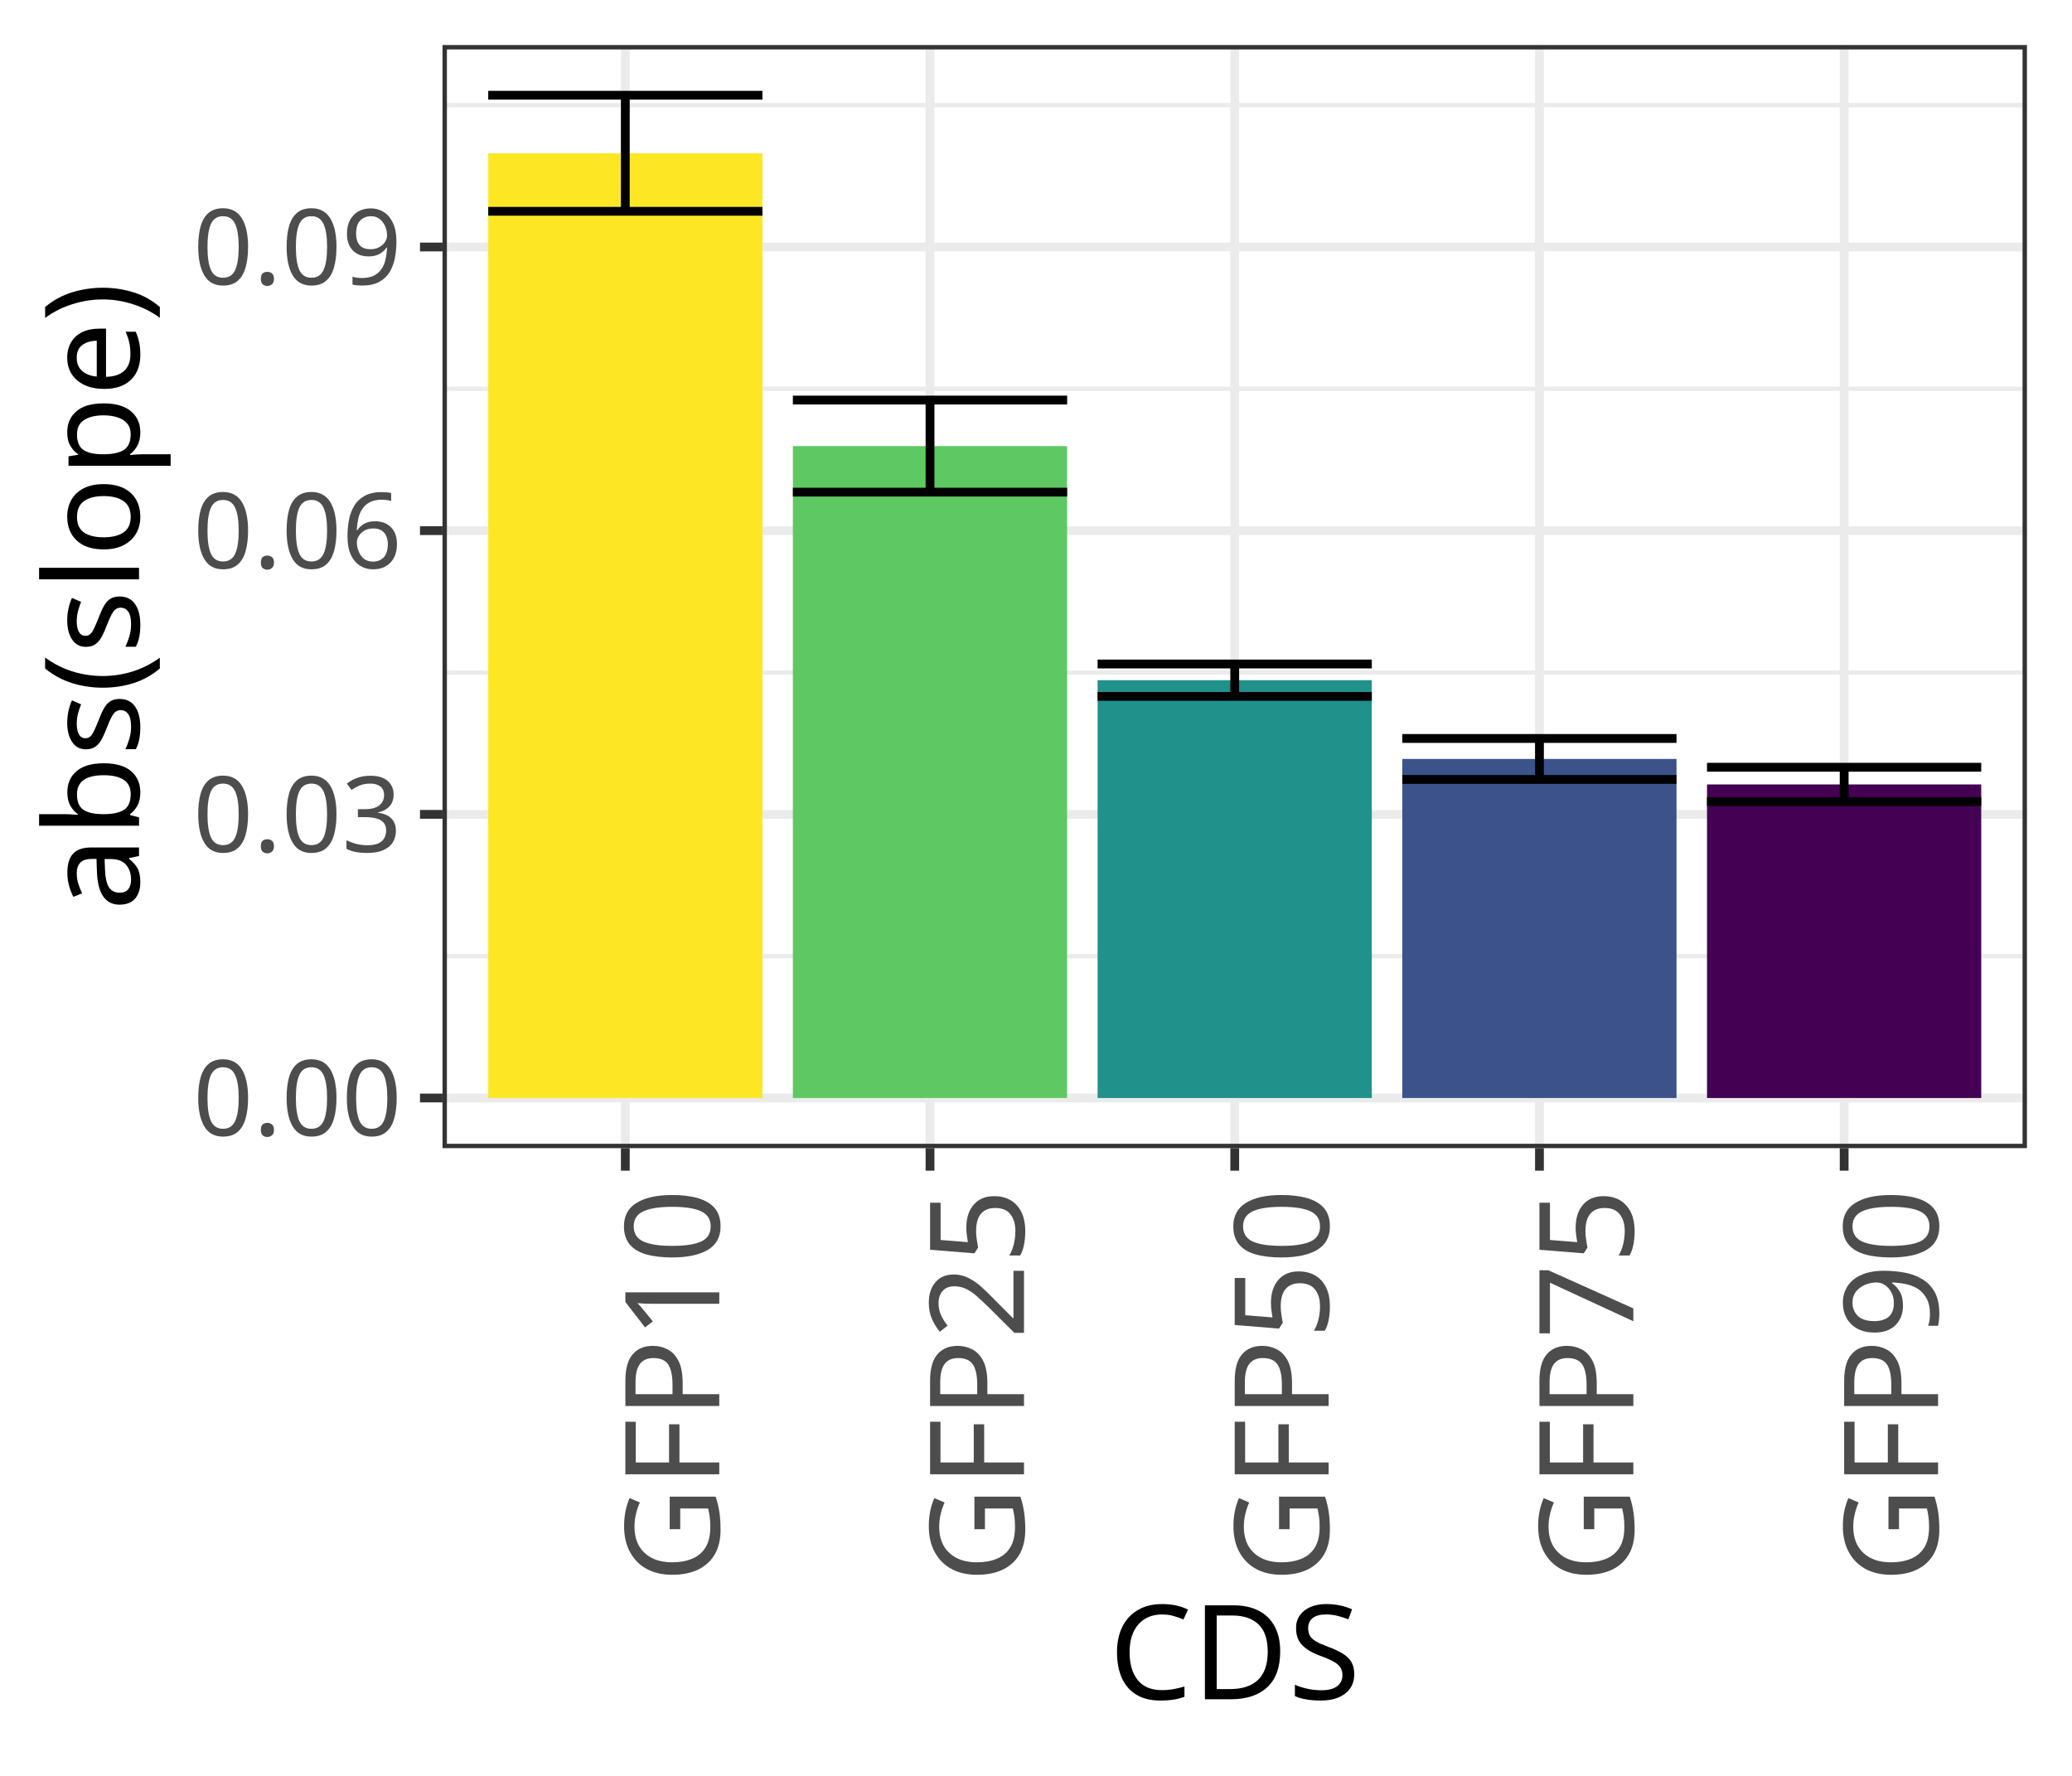
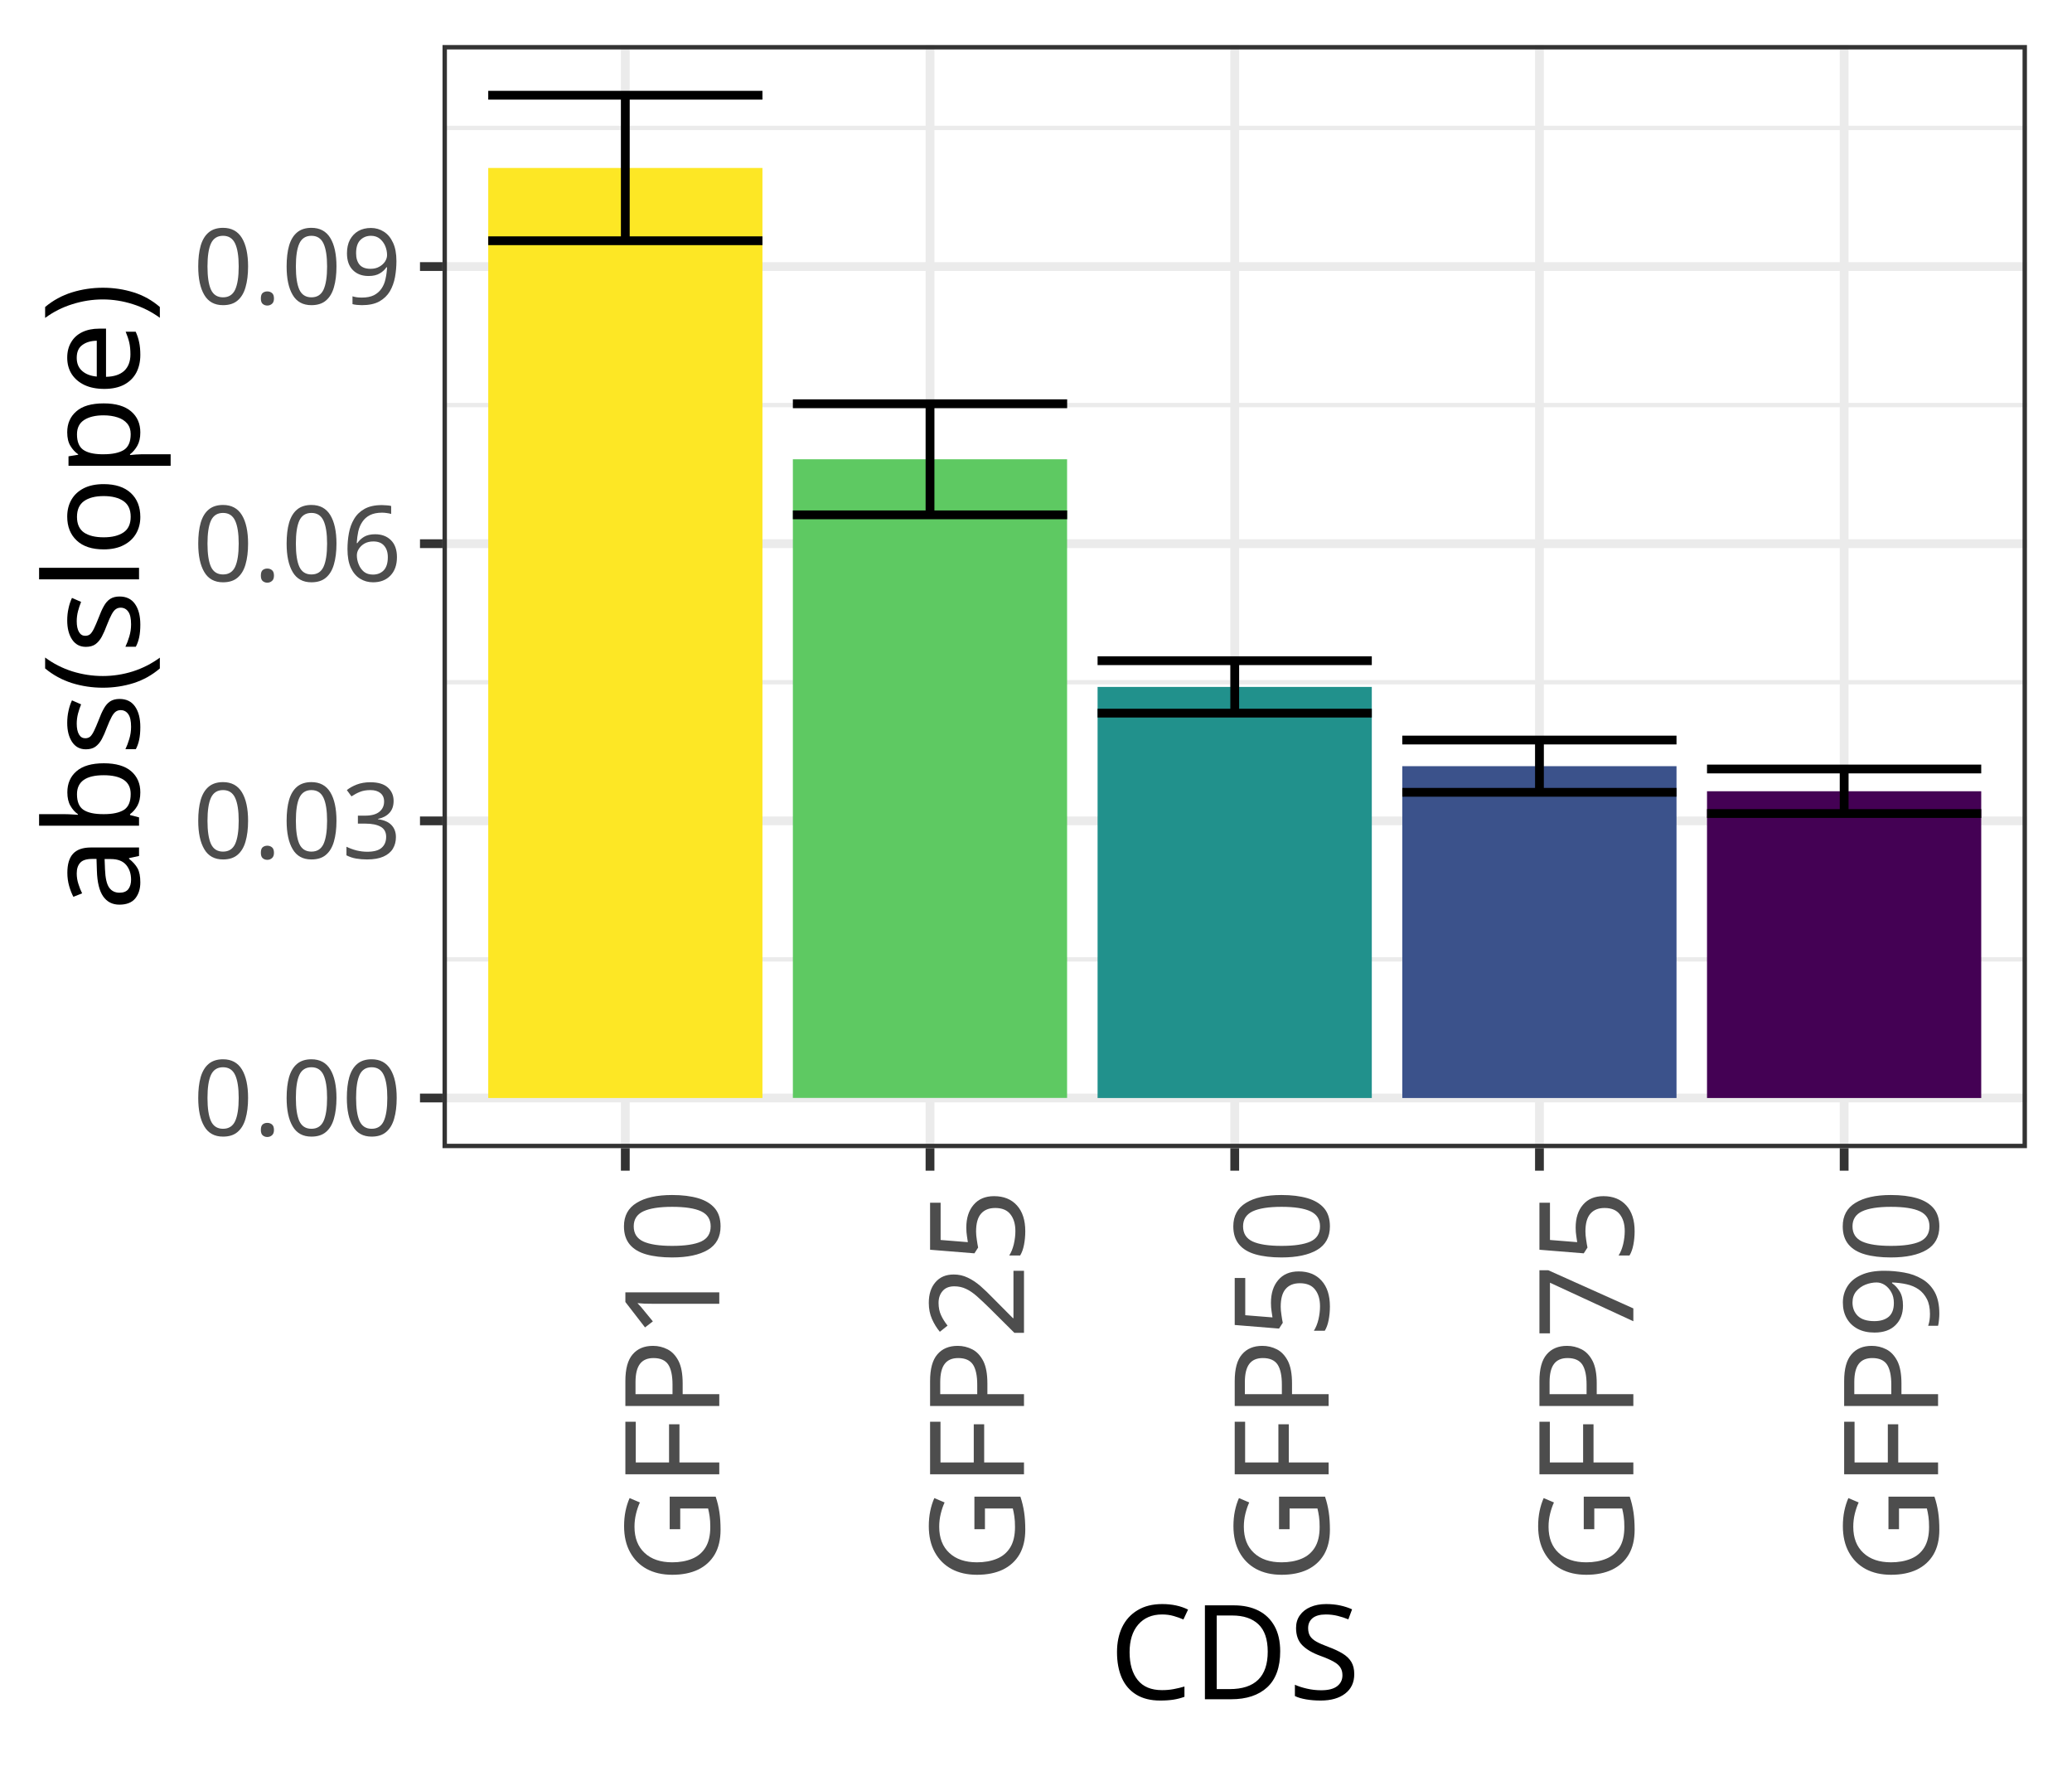
<svg xmlns="http://www.w3.org/2000/svg" class="svglite" width="252.00pt" height="216.00pt" viewBox="0 0 252.00 216.00">
  <defs>
    <style type="text/css">
    .svglite line, .svglite polyline, .svglite polygon, .svglite path, .svglite rect, .svglite circle {
      fill: none;
      stroke: #000000;
      stroke-linecap: round;
      stroke-linejoin: round;
      stroke-miterlimit: 10.00;
    }
    .svglite text {
      white-space: pre;
    }
  </style>
  </defs>
  <rect width="100%" height="100%" style="stroke: none; fill: #FFFFFF;" />
  <defs>
    <clipPath id="cpMC4wMHwyNTIuMDB8MC4wMHwyMTYuMDA=">
      <rect x="0.00" y="0.00" width="252.00" height="216.00" />
    </clipPath>
  </defs>
  <g clip-path="url(#cpMC4wMHwyNTIuMDB8MC4wMHwyMTYuMDA=)">
    <rect x="0.00" y="0.00" width="252.00" height="216.00" style="stroke-width: 1.07; stroke: #FFFFFF; fill: #FFFFFF;" />
  </g>
  <defs>
    <clipPath id="cpNTMuODJ8MjQ2LjUyfDUuNDh8MTM5LjY1">
      <rect x="53.82" y="5.48" width="192.70" height="134.17" />
    </clipPath>
  </defs>
  <g clip-path="url(#cpNTMuODJ8MjQ2LjUyfDUuNDh8MTM5LjY1)">
    <rect x="53.82" y="5.48" width="192.70" height="134.17" style="stroke-width: 1.07; stroke: none; fill: #FFFFFF;" />
-     <polyline points="53.82,116.30 246.52,116.30 " style="stroke-width: 0.53; stroke: #EBEBEB; stroke-linecap: butt;" />
-     <polyline points="53.82,81.80 246.52,81.80 " style="stroke-width: 0.53; stroke: #EBEBEB; stroke-linecap: butt;" />
-     <polyline points="53.82,47.29 246.52,47.29 " style="stroke-width: 0.53; stroke: #EBEBEB; stroke-linecap: butt;" />
-     <polyline points="53.82,12.79 246.52,12.79 " style="stroke-width: 0.53; stroke: #EBEBEB; stroke-linecap: butt;" />
+     <polyline points="53.82,116.69 246.52,116.69 " style="stroke-width: 0.53; stroke: #EBEBEB; stroke-linecap: butt;" />
+     <polyline points="53.82,82.98 246.52,82.98 " style="stroke-width: 0.53; stroke: #EBEBEB; stroke-linecap: butt;" />
+     <polyline points="53.82,49.27 246.52,49.27 " style="stroke-width: 0.53; stroke: #EBEBEB; stroke-linecap: butt;" />
+     <polyline points="53.82,15.56 246.52,15.56 " style="stroke-width: 0.53; stroke: #EBEBEB; stroke-linecap: butt;" />
    <polyline points="53.82,133.55 246.52,133.55 " style="stroke-width: 1.07; stroke: #EBEBEB; stroke-linecap: butt;" />
-     <polyline points="53.82,99.05 246.52,99.05 " style="stroke-width: 1.07; stroke: #EBEBEB; stroke-linecap: butt;" />
-     <polyline points="53.82,64.54 246.52,64.54 " style="stroke-width: 1.07; stroke: #EBEBEB; stroke-linecap: butt;" />
-     <polyline points="53.82,30.04 246.52,30.04 " style="stroke-width: 1.07; stroke: #EBEBEB; stroke-linecap: butt;" />
+     <polyline points="53.82,99.84 246.52,99.84 " style="stroke-width: 1.07; stroke: #EBEBEB; stroke-linecap: butt;" />
+     <polyline points="53.82,66.13 246.52,66.13 " style="stroke-width: 1.07; stroke: #EBEBEB; stroke-linecap: butt;" />
+     <polyline points="53.82,32.42 246.52,32.42 " style="stroke-width: 1.07; stroke: #EBEBEB; stroke-linecap: butt;" />
    <polyline points="76.05,139.65 76.05,5.48 " style="stroke-width: 1.07; stroke: #EBEBEB; stroke-linecap: butt;" />
    <polyline points="113.11,139.65 113.11,5.48 " style="stroke-width: 1.07; stroke: #EBEBEB; stroke-linecap: butt;" />
    <polyline points="150.17,139.65 150.17,5.48 " style="stroke-width: 1.07; stroke: #EBEBEB; stroke-linecap: butt;" />
    <polyline points="187.23,139.65 187.23,5.48 " style="stroke-width: 1.07; stroke: #EBEBEB; stroke-linecap: butt;" />
    <polyline points="224.29,139.65 224.29,5.48 " style="stroke-width: 1.07; stroke: #EBEBEB; stroke-linecap: butt;" />
-     <rect x="59.38" y="18.64" width="33.35" height="114.91" style="stroke-width: 1.07; stroke: none; stroke-linecap: butt; stroke-linejoin: miter; fill: #FDE725;" />
-     <rect x="96.43" y="54.26" width="33.35" height="79.29" style="stroke-width: 1.07; stroke: none; stroke-linecap: butt; stroke-linejoin: miter; fill: #5EC962;" />
-     <rect x="133.49" y="82.73" width="33.35" height="50.82" style="stroke-width: 1.07; stroke: none; stroke-linecap: butt; stroke-linejoin: miter; fill: #21918C;" />
-     <rect x="170.55" y="92.31" width="33.35" height="41.24" style="stroke-width: 1.07; stroke: none; stroke-linecap: butt; stroke-linejoin: miter; fill: #3B528B;" />
-     <rect x="207.61" y="95.41" width="33.35" height="38.14" style="stroke-width: 1.07; stroke: none; stroke-linecap: butt; stroke-linejoin: miter; fill: #440154;" />
+     <rect x="59.38" y="20.43" width="33.35" height="113.12" style="stroke-width: 1.07; stroke: none; stroke-linecap: butt; stroke-linejoin: miter; fill: #FDE725;" />
+     <rect x="96.43" y="55.86" width="33.35" height="77.68" style="stroke-width: 1.07; stroke: none; stroke-linecap: butt; stroke-linejoin: miter; fill: #5EC962;" />
+     <rect x="133.49" y="83.55" width="33.35" height="50.00" style="stroke-width: 1.07; stroke: none; stroke-linecap: butt; stroke-linejoin: miter; fill: #21918C;" />
+     <rect x="170.55" y="93.19" width="33.35" height="40.36" style="stroke-width: 1.07; stroke: none; stroke-linecap: butt; stroke-linejoin: miter; fill: #3B528B;" />
+     <rect x="207.61" y="96.24" width="33.35" height="37.31" style="stroke-width: 1.07; stroke: none; stroke-linecap: butt; stroke-linejoin: miter; fill: #440154;" />
    <polyline points="59.38,11.58 92.73,11.58 " style="stroke-width: 1.07; stroke-linecap: butt;" />
-     <polyline points="76.05,11.58 76.05,25.70 " style="stroke-width: 1.07; stroke-linecap: butt;" />
-     <polyline points="59.38,25.70 92.73,25.70 " style="stroke-width: 1.07; stroke-linecap: butt;" />
-     <polyline points="96.43,48.66 129.79,48.66 " style="stroke-width: 1.07; stroke-linecap: butt;" />
-     <polyline points="113.11,48.66 113.11,59.86 " style="stroke-width: 1.07; stroke-linecap: butt;" />
-     <polyline points="96.43,59.86 129.79,59.86 " style="stroke-width: 1.07; stroke-linecap: butt;" />
-     <polyline points="133.49,80.76 166.84,80.76 " style="stroke-width: 1.07; stroke-linecap: butt;" />
-     <polyline points="150.17,80.76 150.17,84.70 " style="stroke-width: 1.07; stroke-linecap: butt;" />
-     <polyline points="133.49,84.70 166.84,84.70 " style="stroke-width: 1.07; stroke-linecap: butt;" />
-     <polyline points="170.55,89.82 203.90,89.82 " style="stroke-width: 1.07; stroke-linecap: butt;" />
-     <polyline points="187.23,89.82 187.23,94.80 " style="stroke-width: 1.07; stroke-linecap: butt;" />
-     <polyline points="170.55,94.80 203.90,94.80 " style="stroke-width: 1.07; stroke-linecap: butt;" />
-     <polyline points="207.61,93.32 240.96,93.32 " style="stroke-width: 1.07; stroke-linecap: butt;" />
-     <polyline points="224.29,93.32 224.29,97.50 " style="stroke-width: 1.07; stroke-linecap: butt;" />
-     <polyline points="207.61,97.50 240.96,97.50 " style="stroke-width: 1.07; stroke-linecap: butt;" />
+     <polyline points="76.05,11.58 76.05,29.28 " style="stroke-width: 1.07; stroke-linecap: butt;" />
+     <polyline points="59.38,29.28 92.73,29.28 " style="stroke-width: 1.07; stroke-linecap: butt;" />
+     <polyline points="96.43,49.11 129.79,49.11 " style="stroke-width: 1.07; stroke-linecap: butt;" />
+     <polyline points="113.11,49.11 113.11,62.62 " style="stroke-width: 1.07; stroke-linecap: butt;" />
+     <polyline points="96.43,62.62 129.79,62.62 " style="stroke-width: 1.07; stroke-linecap: butt;" />
+     <polyline points="133.49,80.36 166.84,80.36 " style="stroke-width: 1.07; stroke-linecap: butt;" />
+     <polyline points="150.17,80.36 150.17,86.74 " style="stroke-width: 1.07; stroke-linecap: butt;" />
+     <polyline points="133.49,86.74 166.84,86.74 " style="stroke-width: 1.07; stroke-linecap: butt;" />
+     <polyline points="170.55,90.01 203.90,90.01 " style="stroke-width: 1.07; stroke-linecap: butt;" />
+     <polyline points="187.23,90.01 187.23,96.37 " style="stroke-width: 1.07; stroke-linecap: butt;" />
+     <polyline points="170.55,96.37 203.90,96.37 " style="stroke-width: 1.07; stroke-linecap: butt;" />
+     <polyline points="207.61,93.53 240.96,93.53 " style="stroke-width: 1.07; stroke-linecap: butt;" />
+     <polyline points="224.29,93.53 224.29,98.95 " style="stroke-width: 1.07; stroke-linecap: butt;" />
+     <polyline points="207.61,98.95 240.96,98.95 " style="stroke-width: 1.07; stroke-linecap: butt;" />
    <rect x="53.82" y="5.48" width="192.70" height="134.17" style="stroke-width: 1.07; stroke: #333333;" />
  </g>
  <g clip-path="url(#cpMC4wMHwyNTIuMDB8MC4wMHwyMTYuMDA=)">
    <text x="48.88" y="138.12" text-anchor="end" style="font-size: 12.80px;fill: #4D4D4D; font-family: &quot;Noto Sans&quot;;" textLength="25.39px" lengthAdjust="spacingAndGlyphs">0.00</text>
-     <text x="48.88" y="103.62" text-anchor="end" style="font-size: 12.80px;fill: #4D4D4D; font-family: &quot;Noto Sans&quot;;" textLength="25.39px" lengthAdjust="spacingAndGlyphs">0.03</text>
-     <text x="48.88" y="69.12" text-anchor="end" style="font-size: 12.80px;fill: #4D4D4D; font-family: &quot;Noto Sans&quot;;" textLength="25.39px" lengthAdjust="spacingAndGlyphs">0.06</text>
-     <text x="48.88" y="34.61" text-anchor="end" style="font-size: 12.80px;fill: #4D4D4D; font-family: &quot;Noto Sans&quot;;" textLength="25.39px" lengthAdjust="spacingAndGlyphs">0.09</text>
+     <text x="48.88" y="104.41" text-anchor="end" style="font-size: 12.80px;fill: #4D4D4D; font-family: &quot;Noto Sans&quot;;" textLength="25.39px" lengthAdjust="spacingAndGlyphs">0.03</text>
+     <text x="48.88" y="70.70" text-anchor="end" style="font-size: 12.80px;fill: #4D4D4D; font-family: &quot;Noto Sans&quot;;" textLength="25.39px" lengthAdjust="spacingAndGlyphs">0.06</text>
+     <text x="48.88" y="36.99" text-anchor="end" style="font-size: 12.80px;fill: #4D4D4D; font-family: &quot;Noto Sans&quot;;" textLength="25.39px" lengthAdjust="spacingAndGlyphs">0.09</text>
    <polyline points="51.08,133.55 53.82,133.55 " style="stroke-width: 1.07; stroke: #333333; stroke-linecap: butt;" />
-     <polyline points="51.08,99.05 53.82,99.05 " style="stroke-width: 1.07; stroke: #333333; stroke-linecap: butt;" />
-     <polyline points="51.08,64.54 53.82,64.54 " style="stroke-width: 1.07; stroke: #333333; stroke-linecap: butt;" />
-     <polyline points="51.08,30.04 53.82,30.04 " style="stroke-width: 1.07; stroke: #333333; stroke-linecap: butt;" />
+     <polyline points="51.08,99.84 53.82,99.84 " style="stroke-width: 1.07; stroke: #333333; stroke-linecap: butt;" />
+     <polyline points="51.08,66.13 53.82,66.13 " style="stroke-width: 1.07; stroke: #333333; stroke-linecap: butt;" />
+     <polyline points="51.08,32.42 53.82,32.42 " style="stroke-width: 1.07; stroke: #333333; stroke-linecap: butt;" />
    <polyline points="76.05,142.39 76.05,139.65 " style="stroke-width: 1.07; stroke: #333333; stroke-linecap: butt;" />
    <polyline points="113.11,142.39 113.11,139.65 " style="stroke-width: 1.07; stroke: #333333; stroke-linecap: butt;" />
    <polyline points="150.17,142.39 150.17,139.65 " style="stroke-width: 1.07; stroke: #333333; stroke-linecap: butt;" />
    <polyline points="187.23,142.39 187.23,139.65 " style="stroke-width: 1.07; stroke: #333333; stroke-linecap: butt;" />
    <polyline points="224.29,142.39 224.29,139.65 " style="stroke-width: 1.07; stroke: #333333; stroke-linecap: butt;" />
    <text transform="translate(87.48,168.54) rotate(-90)" text-anchor="middle" style="font-size: 16.00px;fill: #4D4D4D; font-family: &quot;Noto Sans&quot;;" textLength="47.93px" lengthAdjust="spacingAndGlyphs">GFP10</text>
    <text transform="translate(124.54,168.54) rotate(-90)" text-anchor="middle" style="font-size: 16.00px;fill: #4D4D4D; font-family: &quot;Noto Sans&quot;;" textLength="47.93px" lengthAdjust="spacingAndGlyphs">GFP25</text>
    <text transform="translate(161.59,168.54) rotate(-90)" text-anchor="middle" style="font-size: 16.00px;fill: #4D4D4D; font-family: &quot;Noto Sans&quot;;" textLength="47.93px" lengthAdjust="spacingAndGlyphs">GFP50</text>
    <text transform="translate(198.65,168.54) rotate(-90)" text-anchor="middle" style="font-size: 16.00px;fill: #4D4D4D; font-family: &quot;Noto Sans&quot;;" textLength="47.93px" lengthAdjust="spacingAndGlyphs">GFP75</text>
    <text transform="translate(235.71,168.54) rotate(-90)" text-anchor="middle" style="font-size: 16.00px;fill: #4D4D4D; font-family: &quot;Noto Sans&quot;;" textLength="47.93px" lengthAdjust="spacingAndGlyphs">GFP90</text>
    <text x="150.17" y="206.68" text-anchor="middle" style="font-size: 16.00px; font-family: &quot;Noto Sans&quot;;" textLength="30.57px" lengthAdjust="spacingAndGlyphs">CDS</text>
    <text transform="translate(16.91,72.56) rotate(-90)" text-anchor="middle" style="font-size: 16.00px; font-family: &quot;Noto Sans&quot;;" textLength="76.41px" lengthAdjust="spacingAndGlyphs">abs(slope)</text>
  </g>
</svg>
